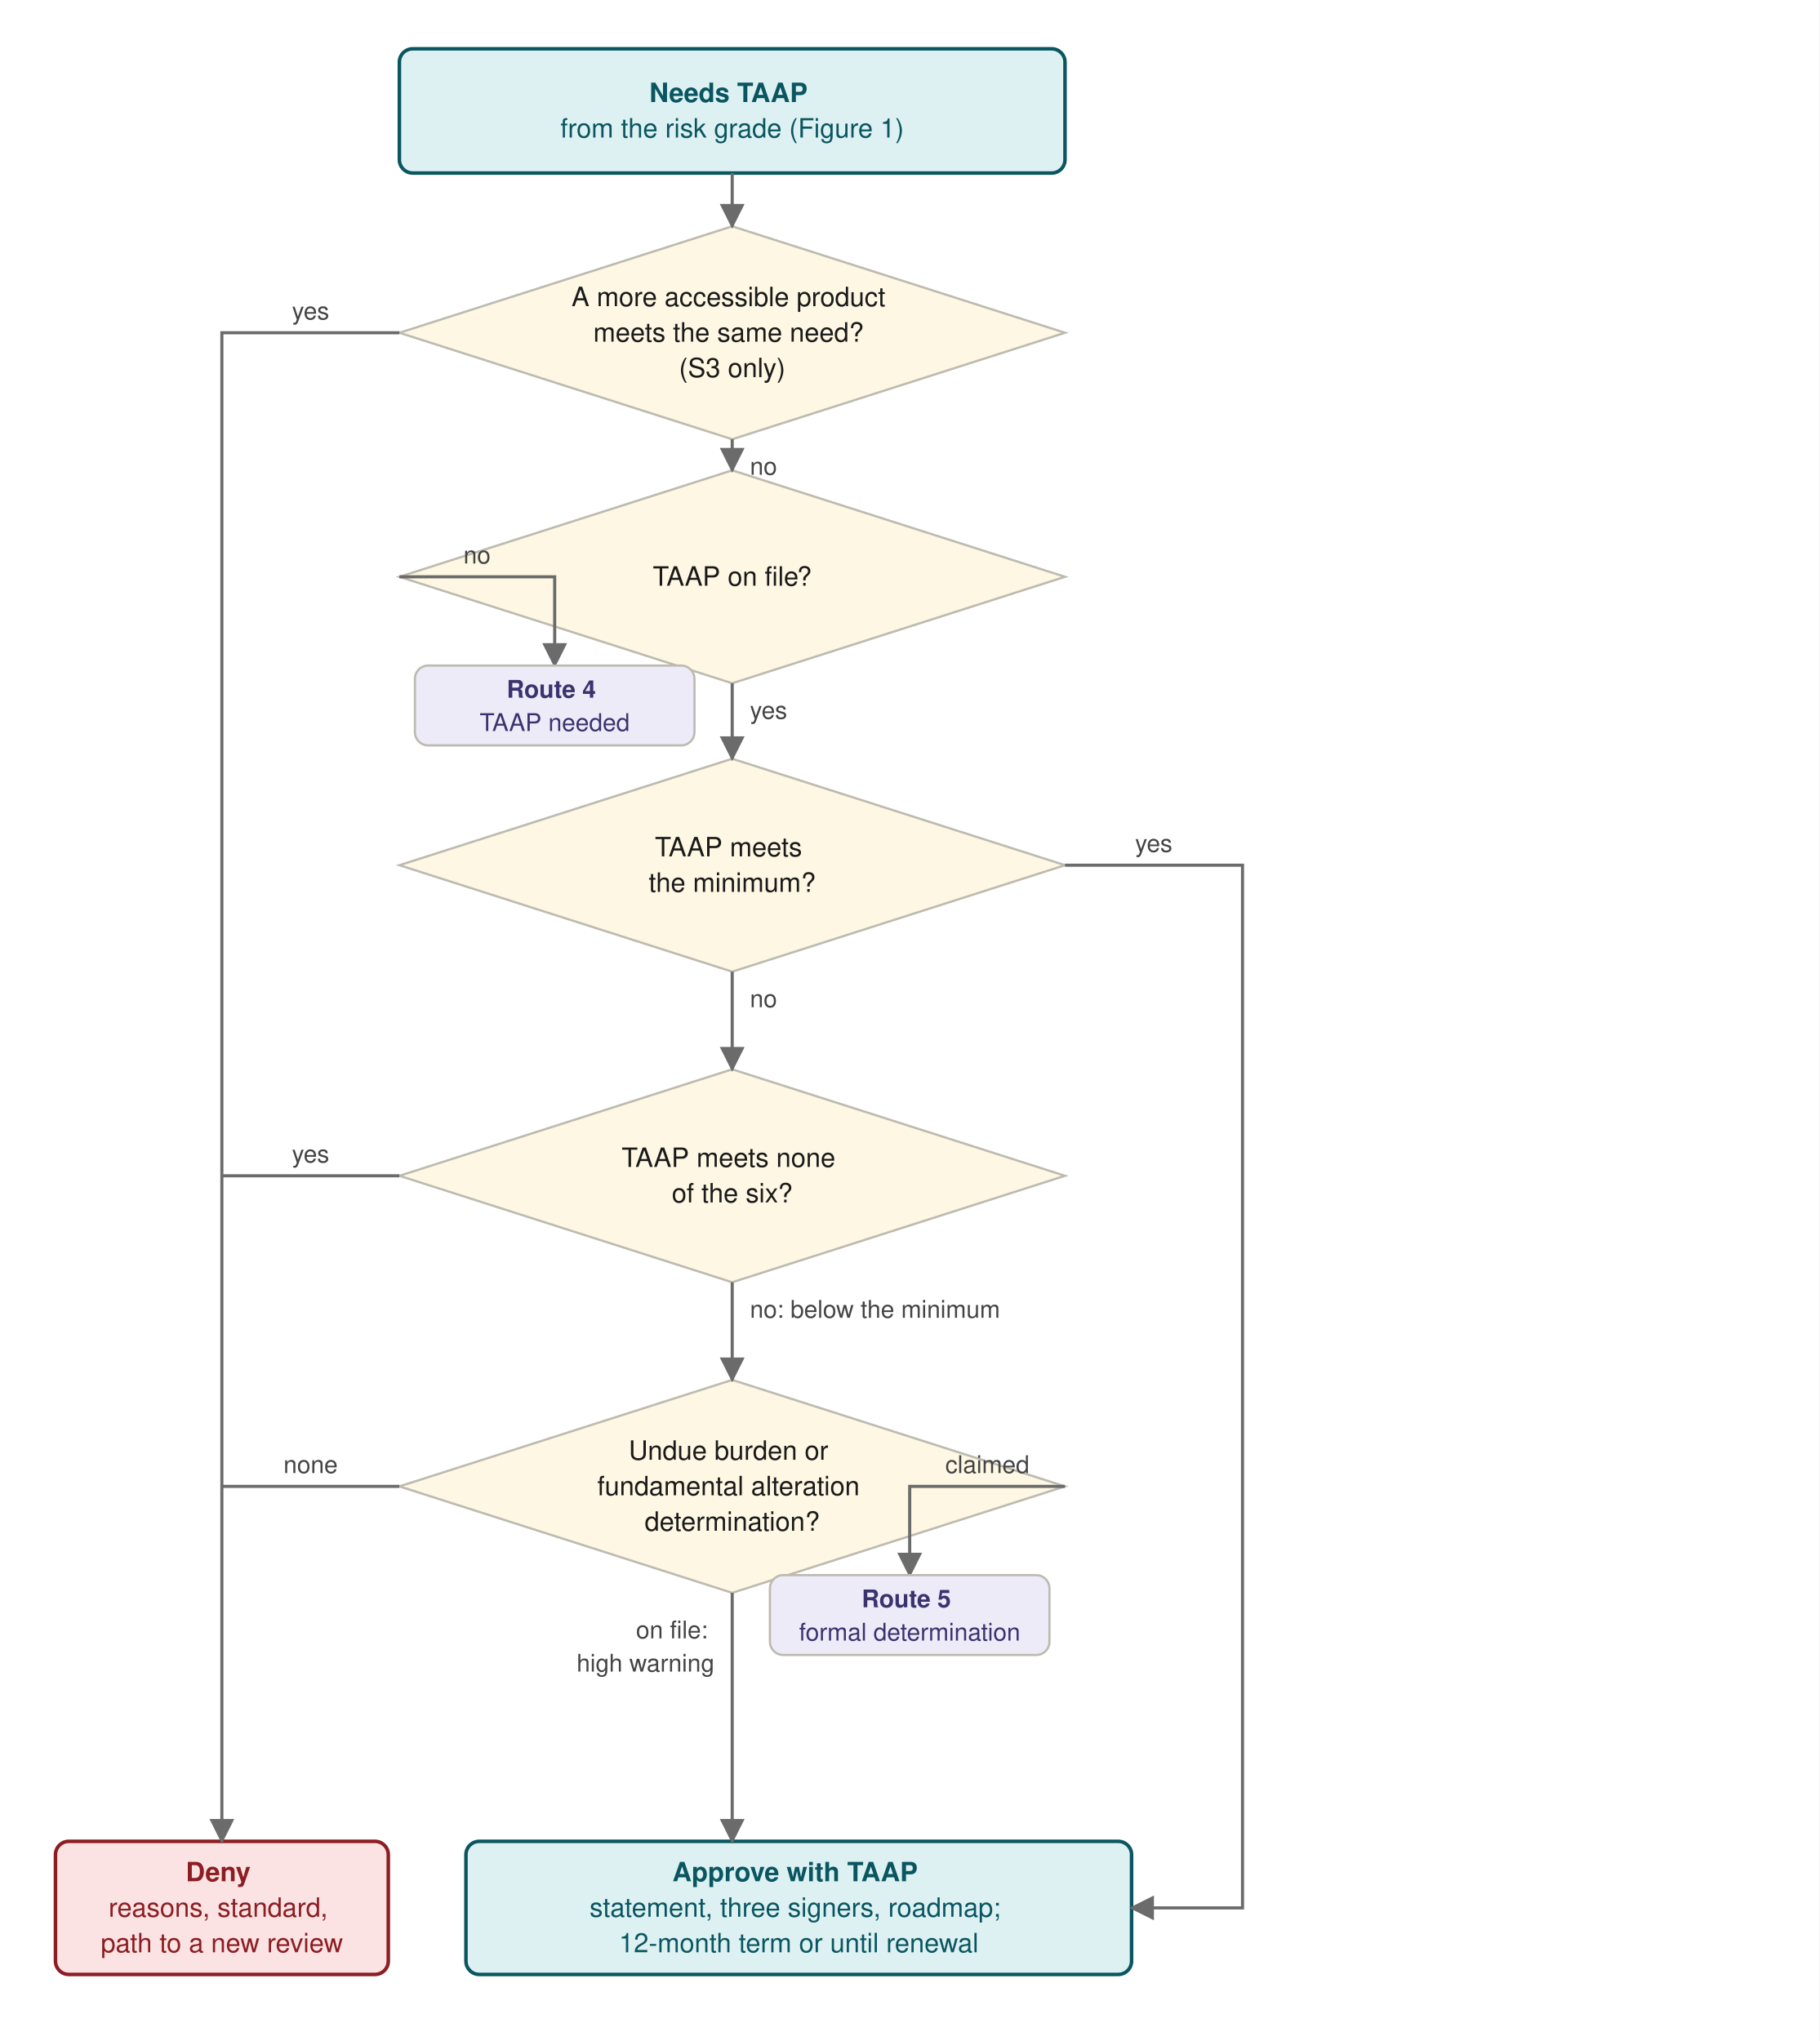
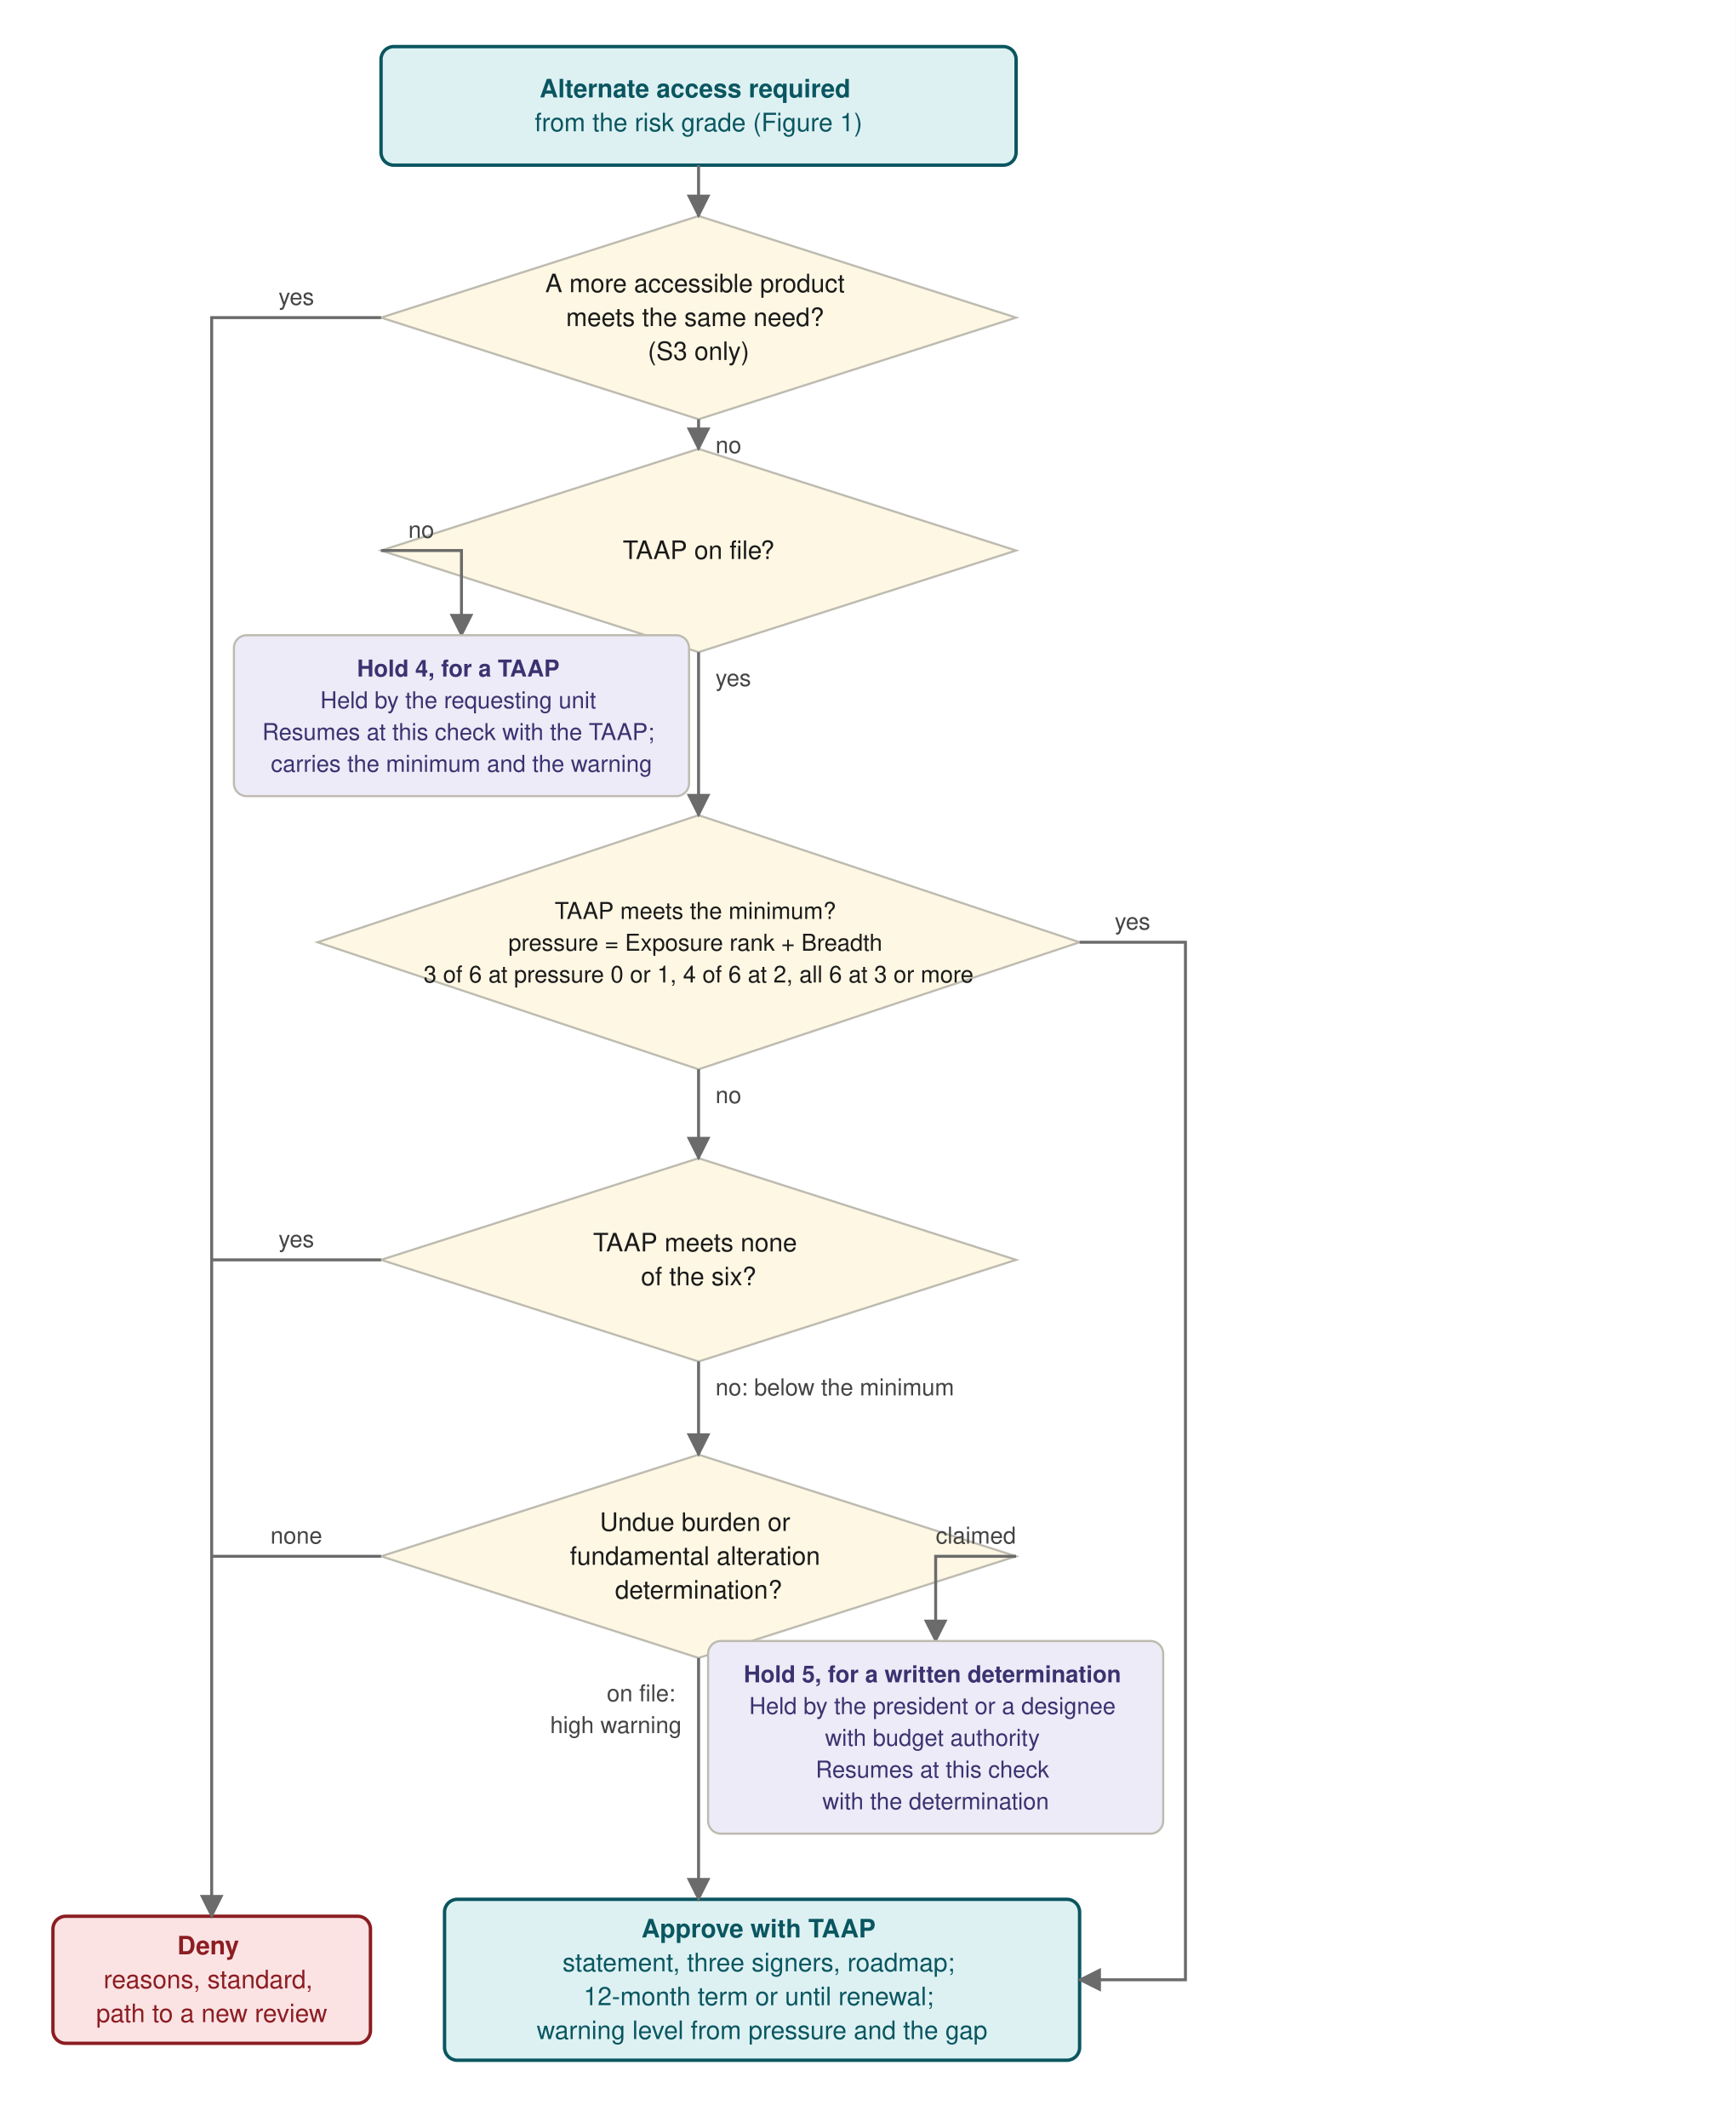
- <svg xmlns="http://www.w3.org/2000/svg" viewBox="0 0 820 920" width="820" height="920" role="img" aria-labelledby="t d" font-family="Segoe UI, system-ui, -apple-system, Helvetica, Arial, sans-serif">
+ <svg xmlns="http://www.w3.org/2000/svg" viewBox="0 0 820 1005" width="820" height="1005" role="img" aria-labelledby="t d" font-family="Segoe UI, system-ui, -apple-system, Helvetica, Arial, sans-serif">
  <defs>
    <marker id="head" viewBox="0 0 10 10" refX="9" refY="5" markerWidth="8" markerHeight="8" orient="auto-start-reverse">
      <path d="M0,0 L10,5 L0,10 z" fill="#6b6b6b" />
    </marker>
  </defs>
-   <rect width="820" height="920" fill="#ffffff" />
+   <rect width="820" height="1005" fill="#ffffff" />
  <rect x="180" y="22" width="300" height="56" rx="6" fill="#ddf1f3" stroke="#0a5660" stroke-width="1.6" />
  <text x="330" y="46" text-anchor="middle" font-size="12" fill="#0a5660">
-     <tspan x="330" dy="0" font-weight="600">Needs TAAP</tspan>
+     <tspan x="330" dy="0" font-weight="600">Alternate access required</tspan>
    <tspan x="330" dy="16" font-weight="400">from the risk grade (Figure 1)</tspan>
  </text>
  <polygon points="330,102 480,150 330,198 180,150" fill="#fdf7e3" stroke="#bdbab0" />
  <text x="330" y="138" text-anchor="middle" font-size="12" fill="#1a1a1a">
    <tspan x="330" dy="0" font-weight="400">A more accessible product</tspan>
    <tspan x="330" dy="16" font-weight="400">meets the same need?</tspan>
    <tspan x="330" dy="16" font-weight="400">(S3 only)</tspan>
  </text>
  <polygon points="330,212 480,260 330,308 180,260" fill="#fdf7e3" stroke="#bdbab0" />
  <text x="330" y="264" text-anchor="middle" font-size="12" fill="#1a1a1a">
    <tspan x="330" dy="0" font-weight="400">TAAP on file?</tspan>
  </text>
-   <polygon points="330,342 480,390 330,438 180,390" fill="#fdf7e3" stroke="#bdbab0" />
-   <text x="330" y="386" text-anchor="middle" font-size="12" fill="#1a1a1a">
-     <tspan x="330" dy="0" font-weight="400">TAAP meets</tspan>
-     <tspan x="330" dy="16" font-weight="400">the minimum?</tspan>
+   <polygon points="330,385 510,445 330,505 150,445" fill="#fdf7e3" stroke="#bdbab0" />
+   <text x="330" y="434" text-anchor="middle" font-size="11" fill="#1a1a1a">
+     <tspan x="330" dy="0" font-weight="400">TAAP meets the minimum?</tspan>
+     <tspan x="330" dy="15" font-weight="400">pressure = Exposure rank + Breadth</tspan>
+     <tspan x="330" dy="15" font-weight="400">3 of 6 at pressure 0 or 1, 4 of 6 at 2, all 6 at 3 or more</tspan>
  </text>
-   <polygon points="330,482 480,530 330,578 180,530" fill="#fdf7e3" stroke="#bdbab0" />
-   <text x="330" y="526" text-anchor="middle" font-size="12" fill="#1a1a1a">
+   <polygon points="330,547 480,595 330,643 180,595" fill="#fdf7e3" stroke="#bdbab0" />
+   <text x="330" y="591" text-anchor="middle" font-size="12" fill="#1a1a1a">
    <tspan x="330" dy="0" font-weight="400">TAAP meets none</tspan>
    <tspan x="330" dy="16" font-weight="400">of the six?</tspan>
  </text>
-   <polygon points="330,622 480,670 330,718 180,670" fill="#fdf7e3" stroke="#bdbab0" />
-   <text x="330" y="658" text-anchor="middle" font-size="12" fill="#1a1a1a">
+   <polygon points="330,687 480,735 330,783 180,735" fill="#fdf7e3" stroke="#bdbab0" />
+   <text x="330" y="723" text-anchor="middle" font-size="12" fill="#1a1a1a">
    <tspan x="330" dy="0" font-weight="400">Undue burden or</tspan>
    <tspan x="330" dy="16" font-weight="400">fundamental alteration</tspan>
    <tspan x="330" dy="16" font-weight="400">determination?</tspan>
  </text>
-   <rect x="25" y="830" width="150" height="60" rx="6" fill="#fbe3e4" stroke="#8c1d22" stroke-width="1.6" />
-   <text x="100" y="848" text-anchor="middle" font-size="12" fill="#8c1d22">
+   <rect x="25" y="905" width="150" height="60" rx="6" fill="#fbe3e4" stroke="#8c1d22" stroke-width="1.6" />
+   <text x="100" y="923" text-anchor="middle" font-size="12" fill="#8c1d22">
    <tspan x="100" dy="0" font-weight="600">Deny</tspan>
    <tspan x="100" dy="16" font-weight="400">reasons, standard,</tspan>
    <tspan x="100" dy="16" font-weight="400">path to a new review</tspan>
  </text>
-   <rect x="210" y="830" width="300" height="60" rx="6" fill="#ddf1f3" stroke="#0a5660" stroke-width="1.6" />
-   <text x="360" y="848" text-anchor="middle" font-size="12" fill="#0a5660">
+   <rect x="210" y="897" width="300" height="76" rx="6" fill="#ddf1f3" stroke="#0a5660" stroke-width="1.6" />
+   <text x="360" y="915" text-anchor="middle" font-size="12" fill="#0a5660">
    <tspan x="360" dy="0" font-weight="600">Approve with TAAP</tspan>
    <tspan x="360" dy="16" font-weight="400">statement, three signers, roadmap;</tspan>
-     <tspan x="360" dy="16" font-weight="400">12-month term or until renewal</tspan>
+     <tspan x="360" dy="16" font-weight="400">12-month term or until renewal;</tspan>
+     <tspan x="360" dy="16" font-weight="400">warning level from pressure and the gap</tspan>
  </text>
  <path d="M330,78 L330,102" fill="none" stroke="#6b6b6b" stroke-width="1.4" marker-end="url(#head)" />
-   <path d="M180,150 L100,150 L100,830" fill="none" stroke="#6b6b6b" stroke-width="1.4" marker-end="url(#head)" />
+   <path d="M180,150 L100,150 L100,905" fill="none" stroke="#6b6b6b" stroke-width="1.4" marker-end="url(#head)" />
  <text x="140" y="144" text-anchor="middle" font-size="11" fill="#444444">
    <tspan x="140" dy="0" font-weight="400">yes</tspan>
  </text>
  <path d="M330,198 L330,212" fill="none" stroke="#6b6b6b" stroke-width="1.4" marker-end="url(#head)" />
  <text x="338" y="214" text-anchor="start" font-size="11" fill="#444444">
    <tspan x="338" dy="0" font-weight="400">no</tspan>
  </text>
-   <path d="M180,260 L250,260 L250,300" fill="none" stroke="#6b6b6b" stroke-width="1.4" marker-end="url(#head)" />
-   <text x="215" y="254" text-anchor="middle" font-size="11" fill="#444444">
-     <tspan x="215" dy="0" font-weight="400">no</tspan>
+   <path d="M180,260 L218,260 L218,300" fill="none" stroke="#6b6b6b" stroke-width="1.4" marker-end="url(#head)" />
+   <text x="199" y="254" text-anchor="middle" font-size="11" fill="#444444">
+     <tspan x="199" dy="0" font-weight="400">no</tspan>
  </text>
-   <rect x="187" y="300" width="126" height="36" rx="6" fill="#ecebf7" stroke="#bdbab0" stroke-width="1" />
-   <text x="250" y="314.5" text-anchor="middle" font-size="11" fill="#3b3270">
-     <tspan x="250" dy="0" font-weight="600">Route 4</tspan>
-     <tspan x="250" dy="15" font-weight="400">TAAP needed</tspan>
+   <rect x="110.5" y="300" width="215" height="76" rx="6" fill="#ecebf7" stroke="#bdbab0" stroke-width="1" />
+   <text x="218" y="319.5" text-anchor="middle" font-size="11" fill="#3b3270">
+     <tspan x="218" dy="0" font-weight="600">Hold 4, for a TAAP</tspan>
+     <tspan x="218" dy="15" font-weight="400">Held by the requesting unit</tspan>
+     <tspan x="218" dy="15" font-weight="400">Resumes at this check with the TAAP;</tspan>
+     <tspan x="218" dy="15" font-weight="400">carries the minimum and the warning</tspan>
  </text>
-   <path d="M330,308 L330,342" fill="none" stroke="#6b6b6b" stroke-width="1.4" marker-end="url(#head)" />
+   <path d="M330,308 L330,385" fill="none" stroke="#6b6b6b" stroke-width="1.4" marker-end="url(#head)" />
  <text x="338" y="324" text-anchor="start" font-size="11" fill="#444444">
    <tspan x="338" dy="0" font-weight="400">yes</tspan>
  </text>
-   <path d="M480,390 L560,390 L560,860 L510,860" fill="none" stroke="#6b6b6b" stroke-width="1.4" marker-end="url(#head)" />
-   <text x="520" y="384" text-anchor="middle" font-size="11" fill="#444444">
-     <tspan x="520" dy="0" font-weight="400">yes</tspan>
+   <path d="M510,445 L560,445 L560,935 L510,935" fill="none" stroke="#6b6b6b" stroke-width="1.4" marker-end="url(#head)" />
+   <text x="535" y="439" text-anchor="middle" font-size="11" fill="#444444">
+     <tspan x="535" dy="0" font-weight="400">yes</tspan>
  </text>
-   <path d="M330,438 L330,482" fill="none" stroke="#6b6b6b" stroke-width="1.4" marker-end="url(#head)" />
-   <text x="338" y="454" text-anchor="start" font-size="11" fill="#444444">
+   <path d="M330,505 L330,547" fill="none" stroke="#6b6b6b" stroke-width="1.4" marker-end="url(#head)" />
+   <text x="338" y="521" text-anchor="start" font-size="11" fill="#444444">
    <tspan x="338" dy="0" font-weight="400">no</tspan>
  </text>
-   <path d="M180,530 L100,530" fill="none" stroke="#6b6b6b" stroke-width="1.4" />
-   <text x="140" y="524" text-anchor="middle" font-size="11" fill="#444444">
+   <path d="M180,595 L100,595" fill="none" stroke="#6b6b6b" stroke-width="1.4" />
+   <text x="140" y="589" text-anchor="middle" font-size="11" fill="#444444">
    <tspan x="140" dy="0" font-weight="400">yes</tspan>
  </text>
-   <path d="M330,578 L330,622" fill="none" stroke="#6b6b6b" stroke-width="1.4" marker-end="url(#head)" />
-   <text x="338" y="594" text-anchor="start" font-size="11" fill="#444444">
+   <path d="M330,643 L330,687" fill="none" stroke="#6b6b6b" stroke-width="1.4" marker-end="url(#head)" />
+   <text x="338" y="659" text-anchor="start" font-size="11" fill="#444444">
    <tspan x="338" dy="0" font-weight="400">no: below the minimum</tspan>
  </text>
-   <path d="M180,670 L100,670" fill="none" stroke="#6b6b6b" stroke-width="1.4" />
-   <text x="140" y="664" text-anchor="middle" font-size="11" fill="#444444">
+   <path d="M180,735 L100,735" fill="none" stroke="#6b6b6b" stroke-width="1.4" />
+   <text x="140" y="729" text-anchor="middle" font-size="11" fill="#444444">
    <tspan x="140" dy="0" font-weight="400">none</tspan>
  </text>
-   <path d="M480,670 L410,670 L410,710" fill="none" stroke="#6b6b6b" stroke-width="1.4" marker-end="url(#head)" />
-   <text x="445" y="664" text-anchor="middle" font-size="11" fill="#444444">
-     <tspan x="445" dy="0" font-weight="400">claimed</tspan>
+   <path d="M480,735 L442,735 L442,775" fill="none" stroke="#6b6b6b" stroke-width="1.4" marker-end="url(#head)" />
+   <text x="461" y="729" text-anchor="middle" font-size="11" fill="#444444">
+     <tspan x="461" dy="0" font-weight="400">claimed</tspan>
  </text>
-   <rect x="347" y="710" width="126" height="36" rx="6" fill="#ecebf7" stroke="#bdbab0" stroke-width="1" />
-   <text x="410" y="724.5" text-anchor="middle" font-size="11" fill="#3b3270">
-     <tspan x="410" dy="0" font-weight="600">Route 5</tspan>
-     <tspan x="410" dy="15" font-weight="400">formal determination</tspan>
+   <rect x="334.5" y="775" width="215" height="91" rx="6" fill="#ecebf7" stroke="#bdbab0" stroke-width="1" />
+   <text x="442" y="794.5" text-anchor="middle" font-size="11" fill="#3b3270">
+     <tspan x="442" dy="0" font-weight="600">Hold 5, for a written determination</tspan>
+     <tspan x="442" dy="15" font-weight="400">Held by the president or a designee</tspan>
+     <tspan x="442" dy="15" font-weight="400">with budget authority</tspan>
+     <tspan x="442" dy="15" font-weight="400">Resumes at this check</tspan>
+     <tspan x="442" dy="15" font-weight="400">with the determination</tspan>
  </text>
-   <path d="M330,718 L330,830" fill="none" stroke="#6b6b6b" stroke-width="1.4" marker-end="url(#head)" />
-   <text x="322" y="738.5" text-anchor="end" font-size="11" fill="#444444">
+   <path d="M330,783 L330,897" fill="none" stroke="#6b6b6b" stroke-width="1.4" marker-end="url(#head)" />
+   <text x="322" y="803.5" text-anchor="end" font-size="11" fill="#444444">
    <tspan x="322" dy="0" font-weight="400">on file:</tspan>
    <tspan x="322" dy="15" font-weight="400">high warning</tspan>
  </text>
</svg>
